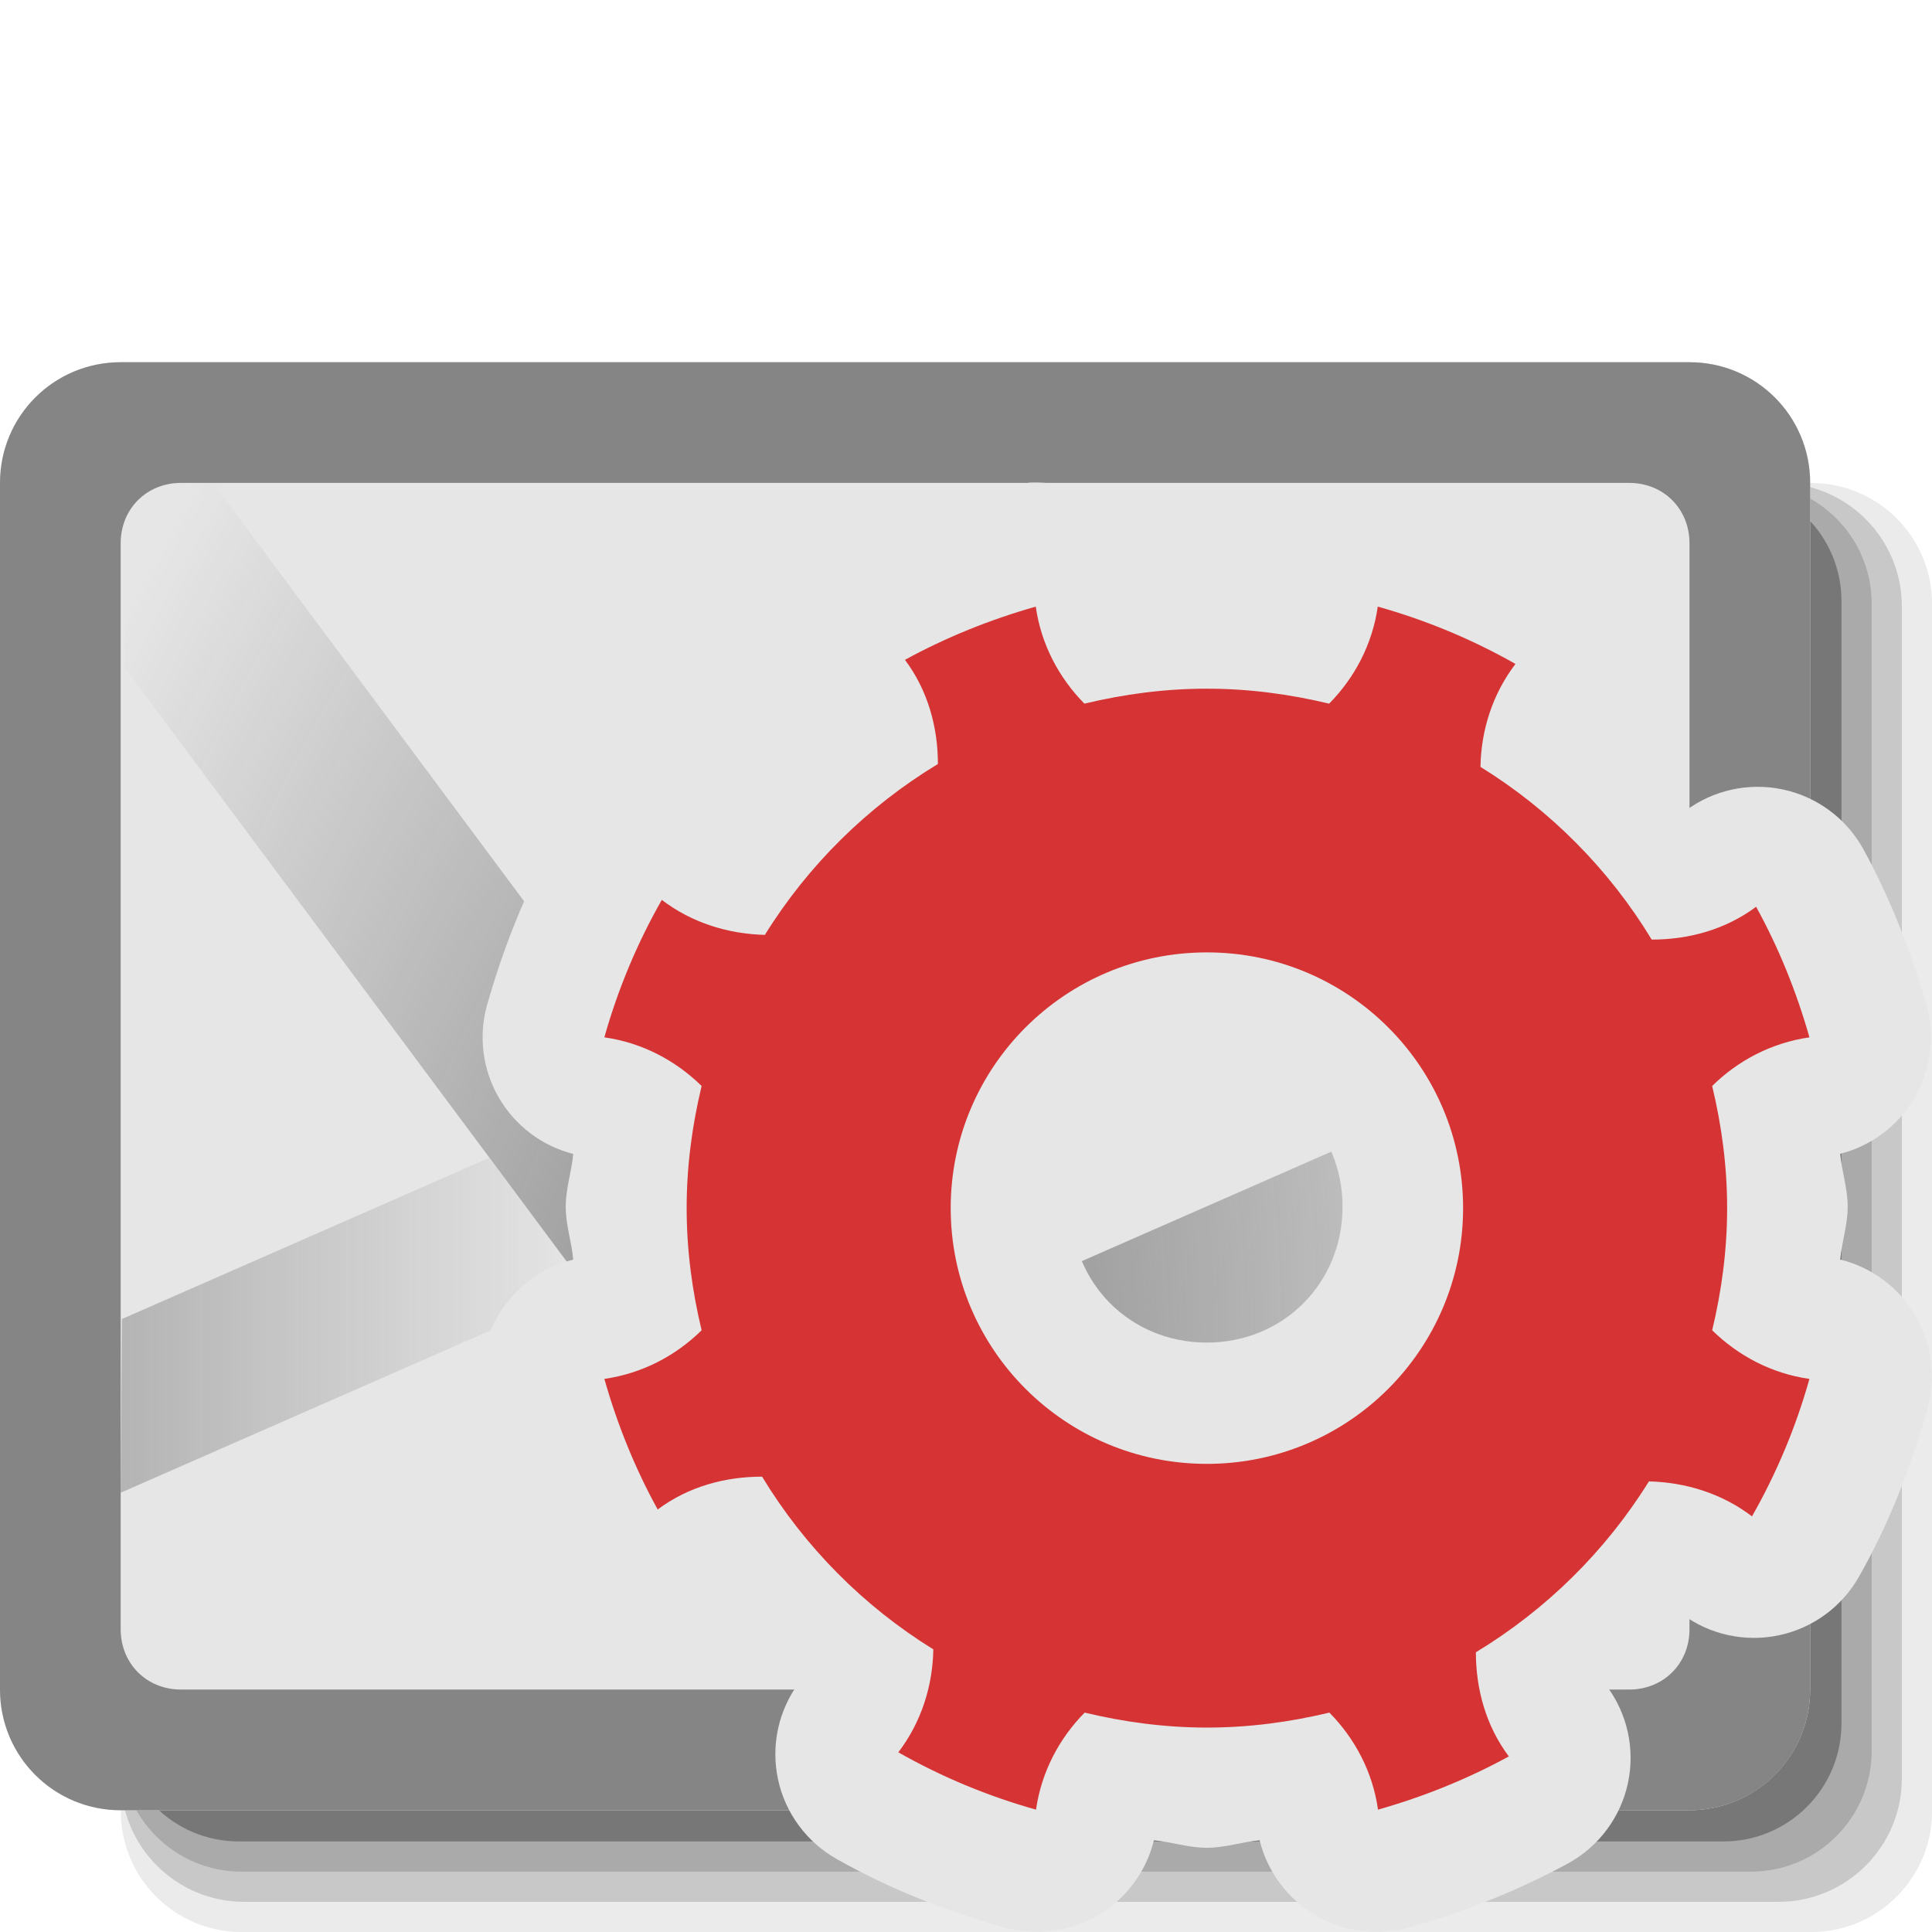
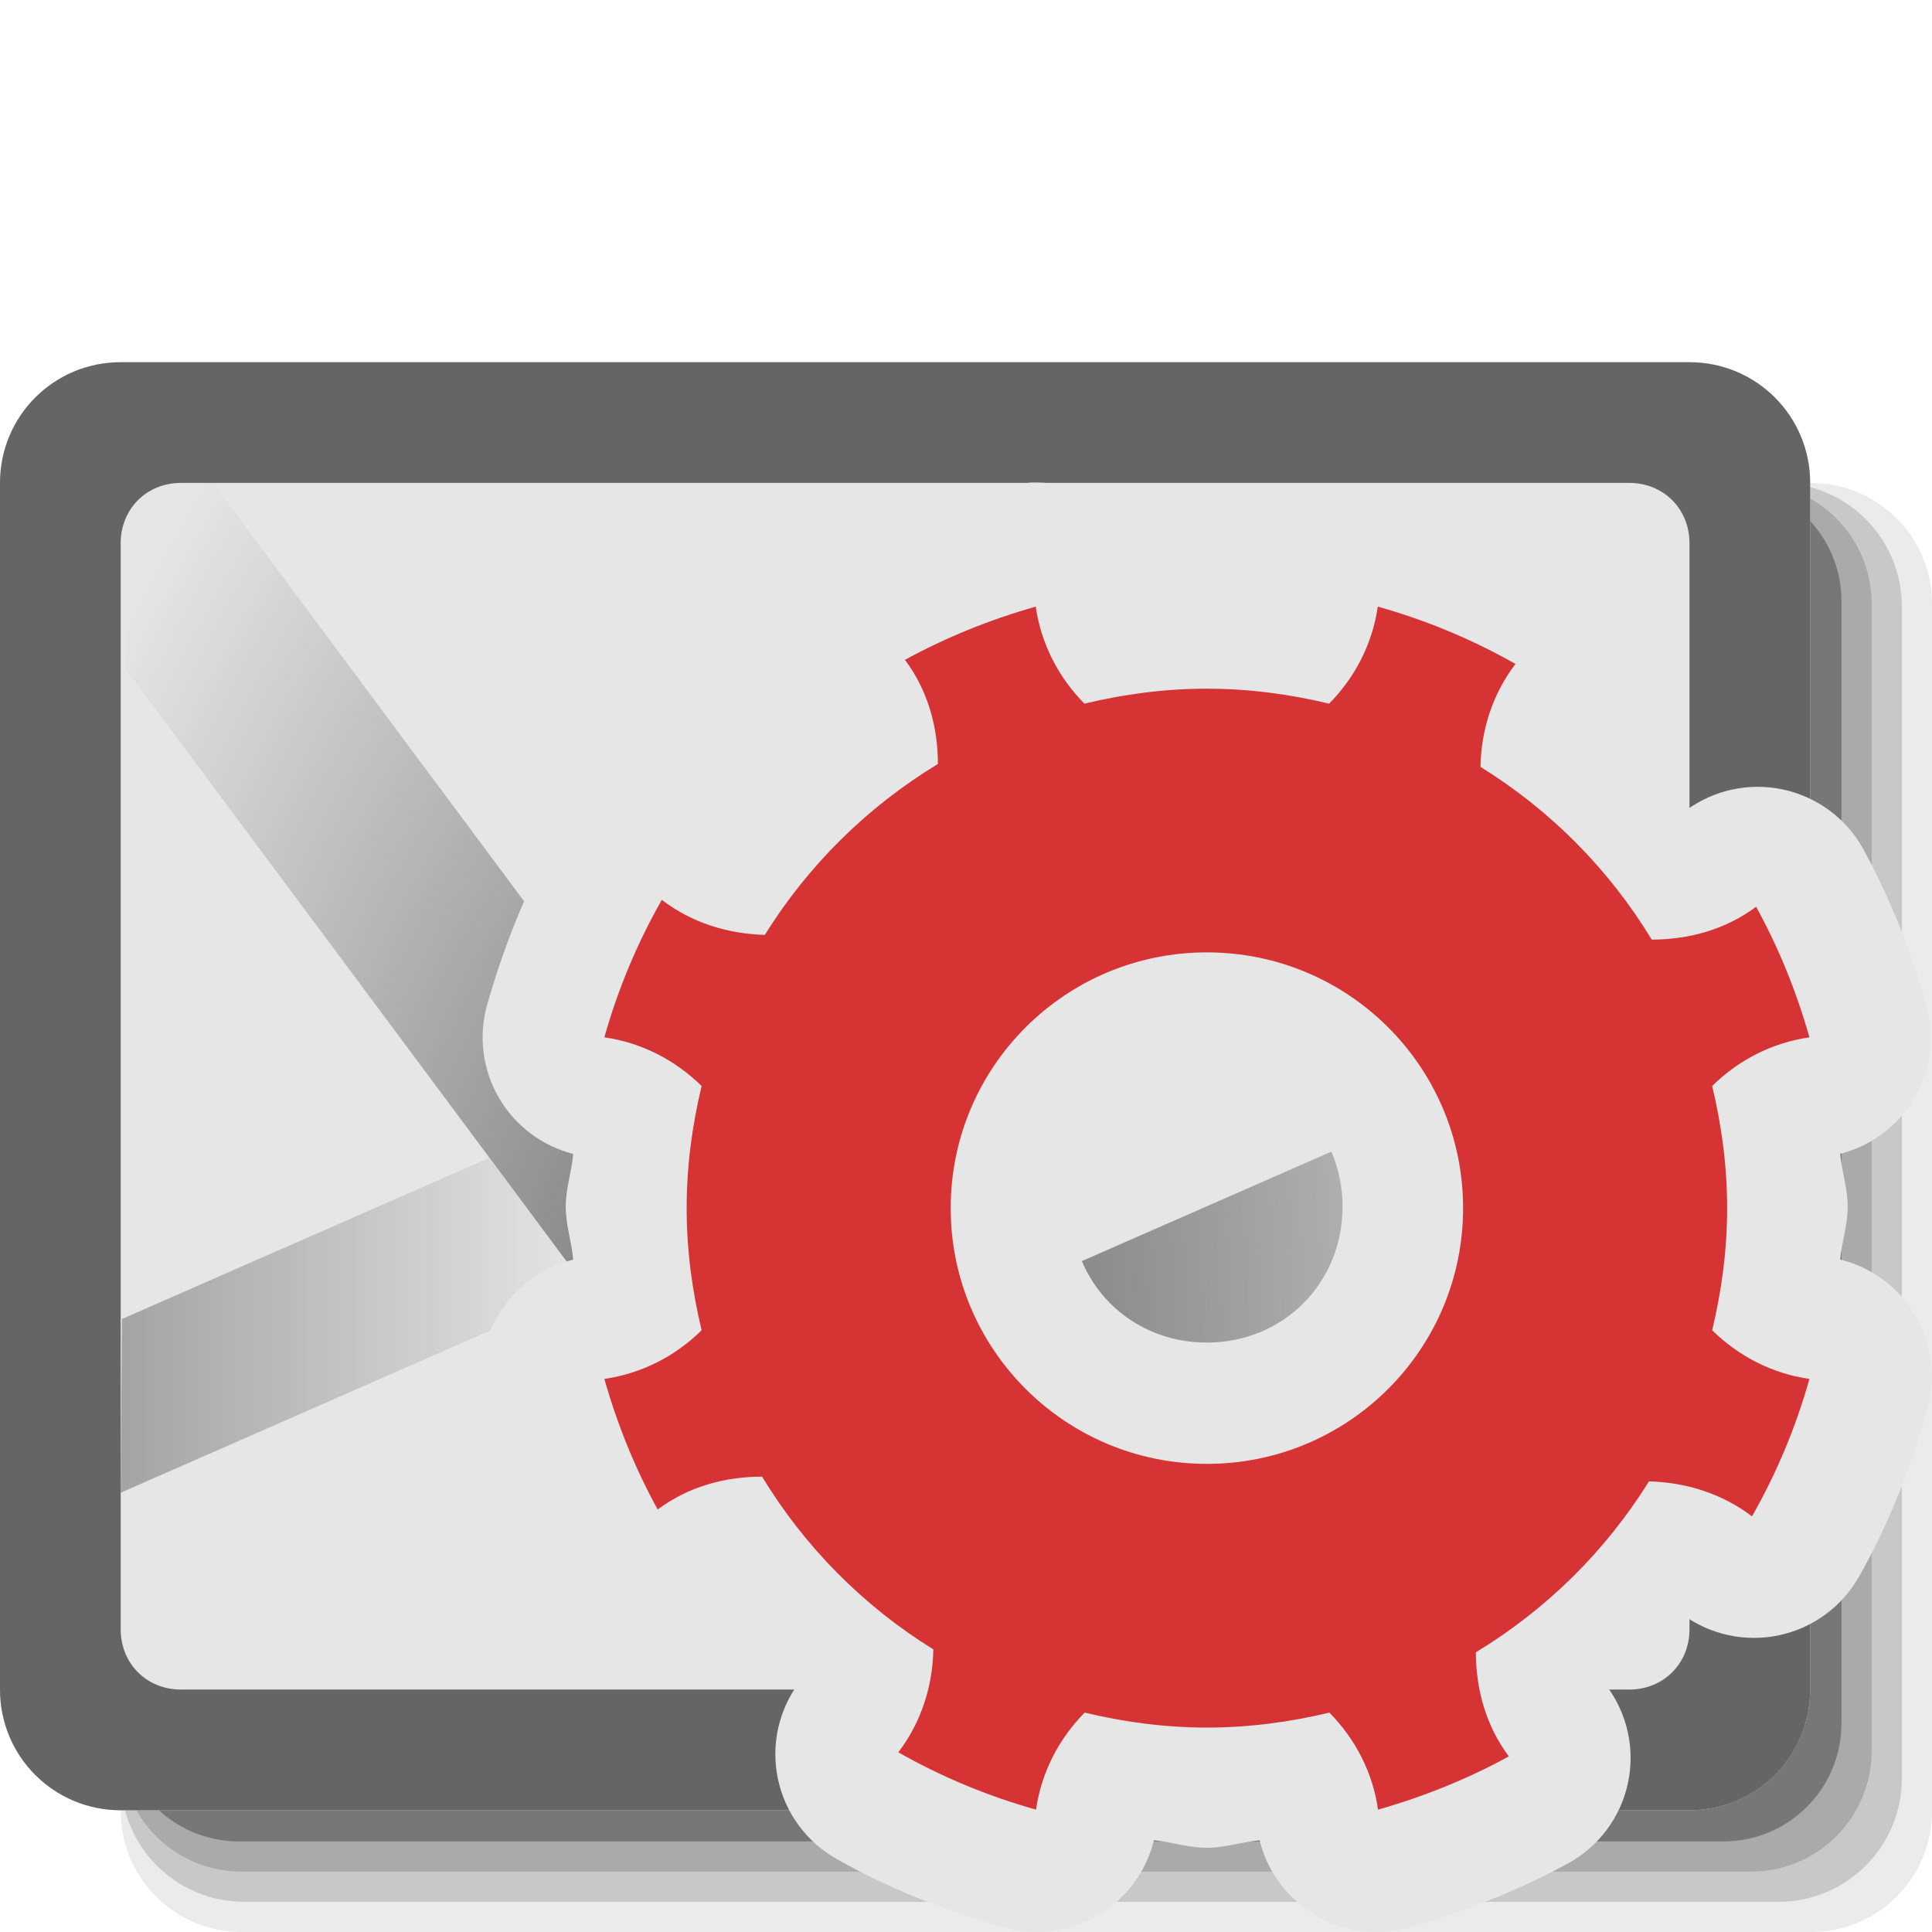
<svg xmlns="http://www.w3.org/2000/svg" xmlns:xlink="http://www.w3.org/1999/xlink" version="1.1" id="Layer_1" x="0px" y="0px" width="16" height="16" viewBox="0 0 16 16" enable-background="new 0 0 595.28 841.89" xml:space="preserve">
  <defs id="defs31">
    <linearGradient id="linearGradient4676">
      <stop style="stop-color:#f8f8f8;stop-opacity:1;" offset="0" id="stop4678" />
      <stop style="stop-color:#e4e4e4;stop-opacity:1;" offset="1" id="stop4680" />
    </linearGradient>
    <linearGradient id="linearGradient3988" gradientUnits="userSpaceOnUse" x1="308.147" y1="-377.928" x2="311.947" y2="-377.928" gradientTransform="matrix(0.9358604,0,0,-1.029865,-286.8758,-378.312)">
-       <stop offset="0" style="stop-color:#858585;stop-opacity:1;" id="stop3990" />
-       <stop offset="1" style="stop-color:#858585;stop-opacity:0;" id="stop3992" />
+       <stop offset="0" style="stop-color:#656565;stop-opacity:1;" id="stop3990" />
+       <stop offset="1" style="stop-color:#656565;stop-opacity:0;" id="stop3992" />
    </linearGradient>
    <linearGradient id="linearGradient3982" gradientUnits="userSpaceOnUse" x1="315.721" y1="-379.522" x2="319.022" y2="-379.522" gradientTransform="matrix(0.9358604,0,0,-1.029865,-286.8758,-378.312)">
-       <stop offset="0" style="stop-color:#858585;stop-opacity:1;" id="stop3984" />
-       <stop offset="1" style="stop-color:#858585;stop-opacity:0;" id="stop3986" />
+       <stop offset="0" style="stop-color:#656565;stop-opacity:1;" id="stop3984" />
+       <stop offset="1" style="stop-color:#656565;stop-opacity:0;" id="stop3986" />
    </linearGradient>
    <radialGradient id="radialGradient3976" cx="25.706" cy="-306.871" r="4.723" gradientTransform="matrix(0.2803838,-2.475383,-1.47033,-0.106385,-451.5777,42.62509)" gradientUnits="userSpaceOnUse">
-       <stop offset="0" style="stop-color:#858585;stop-opacity:1;" id="stop3978" />
-       <stop offset="1" style="stop-color:#858585;stop-opacity:0;" id="stop3980" />
+       <stop offset="0" style="stop-color:#656565;stop-opacity:1;" id="stop3978" />
+       <stop offset="1" style="stop-color:#656565;stop-opacity:0;" id="stop3980" />
    </radialGradient>
    <linearGradient gradientTransform="matrix(0.9358604,0,0,-1.029865,-286.8758,-378.312)" y2="-379.522" x2="319.022" y1="-379.522" x1="315.721" gradientUnits="userSpaceOnUse" id="linearGradient3946">
      <stop id="stop3948" style="stop-color:#3473e3;stop-opacity:1;" offset="0" />
      <stop id="stop3950" style="stop-color:#3473e3;stop-opacity:0;" offset="1" />
    </linearGradient>
    <linearGradient gradientTransform="matrix(0.9358604,0,0,-1.029865,-286.8758,-378.312)" y2="-377.928" x2="311.947" y1="-377.928" x1="308.147" gradientUnits="userSpaceOnUse" id="linearGradient3940">
      <stop id="stop3942" style="stop-color:#3473e3;stop-opacity:1;" offset="0" />
      <stop id="stop3944" style="stop-color:#3473e3;stop-opacity:0;" offset="1" />
    </linearGradient>
    <radialGradient gradientUnits="userSpaceOnUse" gradientTransform="matrix(0.2803838,-2.475383,-1.47033,-0.106385,-451.5777,42.62509)" r="4.723" cy="-306.871" cx="25.706" id="radialGradient3934">
      <stop id="stop3936" style="stop-color:#3473e3;stop-opacity:1;" offset="0" />
      <stop id="stop3938" style="stop-color:#3473e3;stop-opacity:0;" offset="1" />
    </radialGradient>
    <radialGradient r="66.781" fy="966.735" fx="123.47" cy="966.735" cx="123.47" gradientTransform="matrix(0.2217781,-2.449899,1.163169,0.1052963,-633.5915,1160.12)" gradientUnits="userSpaceOnUse" id="radialGradient3041" xlink:href="#linearGradient3772" />
    <linearGradient gradientTransform="translate(397.7185,-1.82357)" y2="950.925" x2="100.719" y1="950.925" x1="60.938" gradientUnits="userSpaceOnUse" id="linearGradient3037" xlink:href="#linearGradient3772" />
    <linearGradient gradientTransform="translate(397.7185,-1.82357)" y2="973.893" x2="174.781" y1="973.893" x1="140.219" gradientUnits="userSpaceOnUse" id="linearGradient3034" xlink:href="#linearGradient3772" />
    <linearGradient id="linearGradient3772">
-       <stop style="stop-color:#858585;stop-opacity:1;" offset="0" id="stop3774" />
+       <stop style="stop-color:#656565;stop-opacity:1;" offset="0" id="stop3774" />
      <stop id="stop3780" offset="0.686" style="stop-color:#aaaaaa;stop-opacity:0.996;" />
-       <stop style="stop-color:#858585;stop-opacity:0;" offset="1" id="stop3776" />
+       <stop style="stop-color:#656565;stop-opacity:0;" offset="1" id="stop3776" />
    </linearGradient>
    <radialGradient xlink:href="#linearGradient3772" id="radialGradient3778" cx="123.47" cy="966.735" fx="123.47" fy="966.735" r="66.781" gradientTransform="matrix(0.2217781,-2.449899,1.163169,0.1052963,-1031.31,1161.944)" gradientUnits="userSpaceOnUse" />
    <radialGradient xlink:href="#linearGradient3772" id="radialGradient2995" gradientUnits="userSpaceOnUse" gradientTransform="matrix(0.2217781,-2.449899,1.163169,0.1052963,-1031.31,1161.944)" cx="123.47" cy="966.735" fx="123.47" fy="966.735" r="66.781" />
    <radialGradient xlink:href="#linearGradient3772" id="radialGradient2994" gradientUnits="userSpaceOnUse" gradientTransform="matrix(-0.2217781,2.449899,-1.163169,-0.1052963,1278.468,-69.64819)" cx="123.47" cy="966.735" fx="123.47" fy="966.735" r="66.781" />
    <radialGradient xlink:href="#linearGradient3772" id="radialGradient3001" gradientUnits="userSpaceOnUse" gradientTransform="matrix(-0.2217781,2.449899,-1.163169,-0.1052963,1278.468,-69.64819)" cx="123.47" cy="966.735" fx="123.47" fy="966.735" r="66.781" />
    <linearGradient xlink:href="#linearGradient3772" id="linearGradient3780" x1="165.031" y1="1019.737" x2="185.812" y2="1019.737" gradientUnits="userSpaceOnUse" />
    <linearGradient xlink:href="#linearGradient3772" id="linearGradient3782" x1="140.219" y1="973.893" x2="174.781" y2="973.893" gradientUnits="userSpaceOnUse" />
    <linearGradient xlink:href="#linearGradient3772" id="linearGradient3784" x1="60.938" y1="950.925" x2="100.719" y2="950.925" gradientUnits="userSpaceOnUse" />
    <linearGradient xlink:href="#linearGradient3772" id="linearGradient3786" x1="106.938" y1="932.236" x2="146.438" y2="932.236" gradientUnits="userSpaceOnUse" />
    <radialGradient id="radialGradient3976-1" cx="25.706" cy="-306.871" r="4.723" gradientTransform="matrix(0.2803838,-2.475383,-1.47033,-0.106385,-451.5777,42.62509)" gradientUnits="userSpaceOnUse">
-       <stop offset="0" style="stop-color:#858585;stop-opacity:1;" id="stop3978-8" />
-       <stop offset="1" style="stop-color:#858585;stop-opacity:0;" id="stop3980-4" />
+       <stop offset="0" style="stop-color:#656565;stop-opacity:1;" id="stop3978-8" />
+       <stop offset="1" style="stop-color:#656565;stop-opacity:0;" id="stop3980-4" />
    </radialGradient>
    <linearGradient id="linearGradient3982-6" gradientUnits="userSpaceOnUse" x1="315.721" y1="-379.522" x2="319.022" y2="-379.522" gradientTransform="matrix(0.9358604,0,0,-1.029865,-286.8758,-378.312)">
-       <stop offset="0" style="stop-color:#858585;stop-opacity:1;" id="stop3984-3" />
-       <stop offset="1" style="stop-color:#858585;stop-opacity:0;" id="stop3986-7" />
+       <stop offset="0" style="stop-color:#656565;stop-opacity:1;" id="stop3984-3" />
+       <stop offset="1" style="stop-color:#656565;stop-opacity:0;" id="stop3986-7" />
    </linearGradient>
    <radialGradient id="radialGradient3111" cx="25.706" cy="-306.871" r="4.723" gradientTransform="matrix(0.2803838,-2.475383,-1.47033,-0.106385,-451.5777,42.62509)" gradientUnits="userSpaceOnUse">
-       <stop offset="0" style="stop-color:#858585;stop-opacity:1;" id="stop3113" />
-       <stop offset="1" style="stop-color:#858585;stop-opacity:0;" id="stop3115" />
+       <stop offset="0" style="stop-color:#656565;stop-opacity:1;" id="stop3113" />
+       <stop offset="1" style="stop-color:#656565;stop-opacity:0;" id="stop3115" />
    </radialGradient>
    <radialGradient id="radialGradient3118" cx="25.706" cy="-306.871" r="4.723" gradientTransform="matrix(0.2803838,-2.475383,-1.47033,-0.106385,-451.5777,42.62509)" gradientUnits="userSpaceOnUse">
-       <stop offset="0" style="stop-color:#858585;stop-opacity:1;" id="stop3120" />
-       <stop offset="1" style="stop-color:#858585;stop-opacity:0;" id="stop3122" />
+       <stop offset="0" style="stop-color:#656565;stop-opacity:1;" id="stop3120" />
+       <stop offset="1" style="stop-color:#656565;stop-opacity:0;" id="stop3122" />
    </radialGradient>
    <radialGradient id="radialGradient3125" cx="25.706" cy="-306.871" r="4.723" gradientTransform="matrix(0.2803838,-2.475383,-1.47033,-0.106385,-451.5777,42.62509)" gradientUnits="userSpaceOnUse">
-       <stop offset="0" style="stop-color:#858585;stop-opacity:1;" id="stop3127" />
-       <stop offset="1" style="stop-color:#858585;stop-opacity:0;" id="stop3129" />
+       <stop offset="0" style="stop-color:#656565;stop-opacity:1;" id="stop3127" />
+       <stop offset="1" style="stop-color:#656565;stop-opacity:0;" id="stop3129" />
    </radialGradient>
    <radialGradient id="radialGradient3132" cx="25.706" cy="-306.871" r="4.723" gradientTransform="matrix(0.2803838,-2.475383,-1.47033,-0.106385,-451.5777,42.62509)" gradientUnits="userSpaceOnUse">
-       <stop offset="0" style="stop-color:#858585;stop-opacity:1;" id="stop3134" />
-       <stop offset="1" style="stop-color:#858585;stop-opacity:0;" id="stop3136" />
+       <stop offset="0" style="stop-color:#656565;stop-opacity:1;" id="stop3134" />
+       <stop offset="1" style="stop-color:#656565;stop-opacity:0;" id="stop3136" />
    </radialGradient>
    <radialGradient xlink:href="#radialGradient3976-1" id="radialGradient4067" gradientUnits="userSpaceOnUse" gradientTransform="matrix(0.3043282,-2.581749,-1.595894,-0.1109563,-526.4676,27.34739)" cx="25.706" cy="-306.871" r="4.723" />
    <linearGradient xlink:href="#radialGradient3976-1" id="linearGradient4069" gradientUnits="userSpaceOnUse" gradientTransform="matrix(1.015782,0,0,-1.074118,-347.7004,-411.6771)" x1="308.147" y1="-377.928" x2="311.947" y2="-377.928" />
    <linearGradient xlink:href="#radialGradient3976-1" id="linearGradient4071" gradientUnits="userSpaceOnUse" gradientTransform="matrix(1.015782,0,0,-1.074118,-347.7004,-411.6771)" x1="315.721" y1="-379.522" x2="319.022" y2="-379.522" />
    <linearGradient gradientTransform="matrix(0.9358604,0,0,-1.029865,-286.8758,-378.312)" y2="-379.522" x2="319.022" y1="-379.522" x1="315.721" gradientUnits="userSpaceOnUse" id="linearGradient3946-7">
      <stop id="stop3948-2" style="stop-color:#3473e3;stop-opacity:1;" offset="0" />
      <stop id="stop3950-6" style="stop-color:#3473e3;stop-opacity:0;" offset="1" />
    </linearGradient>
    <linearGradient id="linearGradient3982-1" gradientUnits="userSpaceOnUse" x1="315.721" y1="-379.522" x2="319.022" y2="-379.522" gradientTransform="matrix(0.9358604,0,0,-1.029865,-286.8758,-378.312)">
-       <stop offset="0" style="stop-color:#858585;stop-opacity:1;" id="stop3984-6" />
-       <stop offset="1" style="stop-color:#858585;stop-opacity:0;" id="stop3986-5" />
+       <stop offset="0" style="stop-color:#656565;stop-opacity:1;" id="stop3984-6" />
+       <stop offset="1" style="stop-color:#656565;stop-opacity:0;" id="stop3986-5" />
    </linearGradient>
    <radialGradient id="radialGradient3976-5" cx="25.706" cy="-306.871" r="4.723" gradientTransform="matrix(0.2803838,-2.475383,-1.47033,-0.106385,-451.5777,42.62509)" gradientUnits="userSpaceOnUse">
-       <stop offset="0" style="stop-color:#858585;stop-opacity:1;" id="stop3978-4" />
-       <stop offset="1" style="stop-color:#858585;stop-opacity:0;" id="stop3980-1" />
+       <stop offset="0" style="stop-color:#656565;stop-opacity:1;" id="stop3978-4" />
+       <stop offset="1" style="stop-color:#656565;stop-opacity:0;" id="stop3980-1" />
    </radialGradient>
    <radialGradient xlink:href="#radialGradient3976-5" id="radialGradient4216" gradientUnits="userSpaceOnUse" gradientTransform="matrix(0.3043282,-2.579268,-1.595894,-0.1108497,-490.7763,8.039767)" cx="25.706" cy="-306.871" r="4.723" />
    <linearGradient xlink:href="#linearGradient3982-1" id="linearGradient4218" gradientUnits="userSpaceOnUse" gradientTransform="matrix(1.015782,0,0,-1.073085,-312.009,-430.5627)" x1="308.147" y1="-377.928" x2="311.947" y2="-377.928" />
    <linearGradient xlink:href="#linearGradient3946-7" id="linearGradient4220" gradientUnits="userSpaceOnUse" gradientTransform="matrix(1.015782,0,0,-1.073085,-312.009,-430.5627)" x1="315.721" y1="-379.522" x2="319.022" y2="-379.522" />
    <linearGradient xlink:href="#linearGradient3982" id="linearGradient4470" gradientUnits="userSpaceOnUse" gradientTransform="matrix(1.015782,0,0,-1.073926,-294.009,-430.8843)" x1="315.721" y1="-379.522" x2="319.022" y2="-379.522" />
    <linearGradient xlink:href="#linearGradient3988" id="linearGradient4473" gradientUnits="userSpaceOnUse" gradientTransform="matrix(1.015782,0,0,-1.073926,-294.009,-430.8843)" x1="308.147" y1="-377.928" x2="311.947" y2="-377.928" />
    <radialGradient xlink:href="#radialGradient3976" id="radialGradient4476" gradientUnits="userSpaceOnUse" gradientTransform="matrix(0.3043282,-2.581288,-1.595894,-0.1109365,-472.7763,8.061727)" cx="25.706" cy="-306.871" r="4.723" />
    <radialGradient r="11.304" fy="31.675" fx="264.713" cy="32.85" cx="265.403" gradientTransform="matrix(3.380126,1.995,-1.046843,1.774231,-840.5188,-565.6144)" gradientUnits="userSpaceOnUse" id="radialGradient2999" xlink:href="#SVGID_1_" />
    <radialGradient id="SVGID_1_" cx="265.403" cy="32.85" r="11.304" fx="264.713" fy="31.675" gradientTransform="matrix(4.326562,2.5536,-1.339959,2.271015,-1075.864,-723.9864)" gradientUnits="userSpaceOnUse">
      <stop offset="0" style="stop-color:#0077AA" id="stop5" />
      <stop offset="1" style="stop-color:#009BDD" id="stop7" />
    </radialGradient>
    <linearGradient id="linearGradient4094">
      <stop style="stop-color:#aaaaaa;stop-opacity:1;" offset="0" id="stop4096" />
      <stop style="stop-color:#f0f0f0;stop-opacity:1;" offset="1" id="stop4098" />
    </linearGradient>
    <linearGradient id="linearGradient3270">
      <stop style="stop-color:#aaaaaa;stop-opacity:1;" offset="0" id="stop3272" />
      <stop style="stop-color:#f0f0f0;stop-opacity:1;" offset="1" id="stop3274" />
    </linearGradient>
    <linearGradient xlink:href="#linearGradient3982" id="linearGradient4953" gradientUnits="userSpaceOnUse" gradientTransform="matrix(1.015782,0,0,-1.074118,-294.009,-394.9578)" x1="315.721" y1="-379.522" x2="319.022" y2="-379.522" />
    <linearGradient xlink:href="#linearGradient3988" id="linearGradient4956" gradientUnits="userSpaceOnUse" gradientTransform="matrix(1.015782,0,0,-1.074118,-294.009,-394.9578)" x1="308.147" y1="-377.928" x2="311.947" y2="-377.928" />
    <radialGradient xlink:href="#radialGradient3976" id="radialGradient4959" gradientUnits="userSpaceOnUse" gradientTransform="matrix(0.3043282,-2.581749,-1.595894,-0.1109563,-472.7763,44.06675)" cx="25.706" cy="-306.871" r="4.723" />
    <linearGradient xlink:href="#linearGradient3940" id="linearGradient4970" gradientUnits="userSpaceOnUse" gradientTransform="matrix(1.015782,0,0,-1.073085,-312.009,-394.5627)" x1="308.147" y1="-377.928" x2="311.947" y2="-377.928" />
    <radialGradient xlink:href="#radialGradient3934" id="radialGradient4973" gradientUnits="userSpaceOnUse" gradientTransform="matrix(0.3043282,-2.579268,-1.595894,-0.1108497,-490.7763,44.03977)" cx="25.706" cy="-306.871" r="4.723" />
    <linearGradient xlink:href="#linearGradient3946" id="linearGradient4982" gradientUnits="userSpaceOnUse" gradientTransform="matrix(1.015782,0,0,-1.074118,-330.009,-394.9578)" x1="315.721" y1="-379.522" x2="319.022" y2="-379.522" />
    <linearGradient xlink:href="#linearGradient3940" id="linearGradient4985" gradientUnits="userSpaceOnUse" gradientTransform="matrix(1.015782,0,0,-1.074118,-330.009,-394.9578)" x1="308.147" y1="-377.928" x2="311.947" y2="-377.928" />
    <radialGradient xlink:href="#radialGradient3934" id="radialGradient4988" gradientUnits="userSpaceOnUse" gradientTransform="matrix(0.3043282,-2.581749,-1.595894,-0.1109563,-508.7763,44.06675)" cx="25.706" cy="-306.871" r="4.723" />
    <linearGradient xlink:href="#linearGradient3982" id="linearGradient4997" gradientUnits="userSpaceOnUse" gradientTransform="matrix(1.015782,0,0,-1.074118,-366.009,-394.9578)" x1="315.721" y1="-379.522" x2="319.022" y2="-379.522" />
    <linearGradient xlink:href="#linearGradient3988" id="linearGradient5000" gradientUnits="userSpaceOnUse" gradientTransform="matrix(1.015782,0,0,-1.074118,-366.009,-394.9578)" x1="308.147" y1="-377.928" x2="311.947" y2="-377.928" />
    <radialGradient xlink:href="#radialGradient3976" id="radialGradient5003" gradientUnits="userSpaceOnUse" gradientTransform="matrix(0.3043282,-2.581749,-1.595894,-0.1109563,-544.7763,44.06675)" cx="25.706" cy="-306.871" r="4.723" />
    <linearGradient xlink:href="#path3006_1_" id="linearGradient5012" gradientUnits="userSpaceOnUse" gradientTransform="matrix(1.015782,0,0,-1.074118,-348.009,-394.9578)" x1="315.721" y1="-379.522" x2="319.022" y2="-379.522" />
    <linearGradient xlink:href="#path3008_1_" id="linearGradient5015" gradientUnits="userSpaceOnUse" gradientTransform="matrix(1.015782,0,0,-1.074118,-348.009,-394.9578)" x1="308.147" y1="-377.928" x2="311.947" y2="-377.928" />
    <radialGradient xlink:href="#path2995_1_" id="radialGradient5018" gradientUnits="userSpaceOnUse" gradientTransform="matrix(0.3043282,-2.581749,-1.595894,-0.1109563,-526.7763,44.06675)" cx="25.706" cy="-306.871" r="4.723" />
    <linearGradient xlink:href="#radialGradient3976-1" id="linearGradient5029" gradientUnits="userSpaceOnUse" gradientTransform="matrix(1.015782,0,0,-1.074118,-348.009,-412.958)" x1="315.721" y1="-379.522" x2="319.022" y2="-379.522" />
    <linearGradient xlink:href="#radialGradient3976-1" id="linearGradient5032" gradientUnits="userSpaceOnUse" gradientTransform="matrix(1.015782,0,0,-1.074118,-348.009,-412.958)" x1="308.147" y1="-377.928" x2="311.947" y2="-377.928" />
    <radialGradient xlink:href="#radialGradient3976-1" id="radialGradient5035" gradientUnits="userSpaceOnUse" gradientTransform="matrix(0.3043282,-2.581749,-1.595894,-0.1109563,-526.7763,26.06647)" cx="25.706" cy="-306.871" r="4.723" />
    <linearGradient xlink:href="#radialGradient3976-1" id="linearGradient5045" gradientUnits="userSpaceOnUse" gradientTransform="matrix(1.015782,0,0,-1.074118,-330.009,-412.958)" x1="315.721" y1="-379.522" x2="319.022" y2="-379.522" />
    <linearGradient xlink:href="#linearGradient3982-6" id="linearGradient5048" gradientUnits="userSpaceOnUse" gradientTransform="matrix(1.015782,0,0,-1.074118,-330.009,-412.958)" x1="308.147" y1="-377.928" x2="311.947" y2="-377.928" />
    <radialGradient xlink:href="#radialGradient3976-1" id="radialGradient5051" gradientUnits="userSpaceOnUse" gradientTransform="matrix(0.3043282,-2.581749,-1.595894,-0.1109563,-508.7763,26.06647)" cx="25.706" cy="-306.871" r="4.723" />
    <linearGradient xlink:href="#linearGradient3982-1" id="linearGradient5069" gradientUnits="userSpaceOnUse" gradientTransform="matrix(1.015782,0,0,-1.073085,-312.009,-412.5627)" x1="308.147" y1="-377.928" x2="311.947" y2="-377.928" />
    <radialGradient xlink:href="#radialGradient3976-5" id="radialGradient5072" gradientUnits="userSpaceOnUse" gradientTransform="matrix(0.3043282,-2.579268,-1.595894,-0.1108497,-490.7763,26.03977)" cx="25.706" cy="-306.871" r="4.723" />
    <linearGradient xlink:href="#linearGradient3988" id="linearGradient5092" gradientUnits="userSpaceOnUse" gradientTransform="matrix(1.015782,0,0,-1.073926,-294.009,-430.8843)" x1="308.147" y1="-377.928" x2="311.947" y2="-377.928" />
    <radialGradient xlink:href="#radialGradient3976" id="radialGradient5095" gradientUnits="userSpaceOnUse" gradientTransform="matrix(0.3043282,-2.581288,-1.595894,-0.1109365,-472.7763,8.061727)" cx="25.706" cy="-306.871" r="4.723" />
    <radialGradient xlink:href="#radialGradient3976" id="radialGradient5418" gradientUnits="userSpaceOnUse" gradientTransform="matrix(0.3043282,-2.581288,-1.595894,-0.1109365,-490.7763,5.55967)" cx="25.706" cy="-306.871" r="4.723" />
    <linearGradient xlink:href="#linearGradient3988" id="linearGradient5420" gradientUnits="userSpaceOnUse" gradientTransform="matrix(1.015782,0,0,-1.073926,-312.009,-433.3863)" x1="308.147" y1="-377.928" x2="311.947" y2="-377.928" />
  </defs>
  <radialGradient id="path2995_1_" cx="25.706" cy="-306.871" r="4.723" gradientTransform="matrix(0.2803838,-2.475383,-1.47033,-0.106385,-451.5777,42.62509)" gradientUnits="userSpaceOnUse">
    <stop offset="0" style="stop-color:#d63434;stop-opacity:1;" id="stop6" />
    <stop offset="1" style="stop-color:#d63434;stop-opacity:0;" id="stop10" />
  </radialGradient>
  <linearGradient id="path3008_1_" gradientUnits="userSpaceOnUse" x1="308.147" y1="-377.928" x2="311.947" y2="-377.928" gradientTransform="matrix(0.9358604,0,0,-1.029865,-286.8758,-378.312)">
    <stop offset="0" style="stop-color:#d63434;stop-opacity:1;" id="stop14" />
    <stop offset="1" style="stop-color:#d63434;stop-opacity:0;" id="stop18" />
  </linearGradient>
  <linearGradient id="path3006_1_" gradientUnits="userSpaceOnUse" x1="315.721" y1="-379.522" x2="319.022" y2="-379.522" gradientTransform="matrix(0.9358604,0,0,-1.029865,-286.8758,-378.312)">
    <stop offset="0" style="stop-color:#d63434;stop-opacity:1;" id="stop22" />
    <stop offset="1" style="stop-color:#d63434;stop-opacity:0;" id="stop26" />
  </linearGradient>
  <g id="g5450" transform="translate(-17.99961,18)">
    <g id="g5352" transform="matrix(1,0,0,1.000179,-173.625,-20.84712)">
      <rect ry="1" y="6.846" x="192.625" height="11.998" width="15" id="rect5354" style="opacity:0.08;fill:#000000;fill-opacity:1" />
      <rect style="opacity:0.15;fill:#000000;fill-opacity:1" id="rect5356" width="14.75" height="11.748" x="192.625" y="6.846" ry="1.022" />
      <rect ry="1" y="6.846" x="192.625" height="11.498" width="14.5" id="rect5358" style="opacity:0.15;fill:#000000;fill-opacity:1" />
      <rect style="opacity:0.3;fill:#000000;fill-opacity:1" id="rect5360" width="14.25" height="11.248" x="192.625" y="6.846" ry="0.978" />
    </g>
    <g transform="matrix(0.9994,0,0,0.9995027,0.01040883,17.98127)" id="g5234">
      <rect style="fill:#e6e6e6;fill-opacity:1" id="rect4446" width="15" height="11.998" x="18" y="-32.998" ry="1" />
      <path id="path4448" connector-curvature="0" d="m 19.682,-31.998 c -0.35,-0.001 -0.635,0.216 -0.636,0.485 l -0.006,1.055 5.116,6.873 c 0.216,0.293 0.701,0.396 1.082,0.229 l 6.752,-2.964 0.01,-1.439 -6.298,2.763 c -0.307,0.135 -0.691,0.054 -0.865,-0.183 l -5.073,-6.819 h -0.082 z" style="fill:url(#radialGradient5095);fill-opacity:1" />
      <path id="path4450" enable-background="new    " d="m 22.053,-26.405 -3.043,1.335 -0.01,1.439 3.861,-1.694 -0.808,-1.08 z" style="opacity:0.515;fill:url(#linearGradient5092);fill-opacity:1" />
-       <path style="fill:#858585;fill-opacity:1" d="m 19,-32.998 c -0.554,0 -1,0.446 -1,1 l 0,9.998 c 0,0.554 0.446,1 1,1 l 13,0 c 0.554,0 1,-0.446 1,-1 l 0,-9.998 c 0,-0.554 -0.446,-1 -1,-1 l -13,0 z m 0.5,1 12,0 c 0.285,0 0.5,0.215 0.5,0.5 l 0,8.998 c 0,0.285 -0.215,0.5 -0.5,0.5 l -12,0 c -0.285,0 -0.5,-0.215 -0.5,-0.5 l 0,-8.998 c 0,-0.285 0.215,-0.5 0.5,-0.5 z" id="path4454" />
+       <path style="fill:#656565;fill-opacity:1" d="m 19,-32.998 c -0.554,0 -1,0.446 -1,1 l 0,9.998 c 0,0.554 0.446,1 1,1 l 13,0 c 0.554,0 1,-0.446 1,-1 l 0,-9.998 c 0,-0.554 -0.446,-1 -1,-1 l -13,0 z m 0.5,1 12,0 c 0.285,0 0.5,0.215 0.5,0.5 l 0,8.998 c 0,0.285 -0.215,0.5 -0.5,0.5 l -12,0 c -0.285,0 -0.5,-0.215 -0.5,-0.5 l 0,-8.998 c 0,-0.285 0.215,-0.5 0.5,-0.5 z" id="path4454" />
      <path style="font-size:medium;font-style:normal;font-variant:normal;font-weight:normal;font-stretch:normal;text-indent:0;text-align:start;text-decoration:none;line-height:normal;letter-spacing:normal;word-spacing:normal;text-transform:none;direction:ltr;block-progression:tb;writing-mode:lr-tb;text-anchor:start;baseline-shift:baseline;color:#000000;fill:#e6e6e6;fill-opacity:1;stroke:none;stroke-width:2;marker:none;visibility:visible;display:inline;overflow:visible;enable-background:accumulate;font-family:Sans;-inkscape-font-specification:Sans" d="m 26.531,-32 a 0.999,0.997 0 0 0 -0.125,0.031 0.999,0.997 0 0 0 -0.094,0.031 c -0.447,0.127 -0.902,0.306 -1.312,0.531 a 0.999,0.997 0 0 0 -0.312,1.469 c -0.223,0.186 -0.435,0.374 -0.625,0.594 a 0.999,0.997 0 0 0 -1.469,0.312 c -0.242,0.425 -0.427,0.896 -0.562,1.375 A 0.999,0.997 0 0 0 22.75,-26.438 c -0.013,0.148 -0.062,0.284 -0.062,0.438 0,0.153 0.049,0.289 0.062,0.438 a 0.999,0.997 0 0 0 -0.719,1.25 c 0.127,0.446 0.306,0.903 0.531,1.312 a 0.999,0.997 0 0 0 1.469,0.312 c 0.186,0.223 0.374,0.436 0.594,0.625 a 0.999,0.997 0 0 0 0.312,1.469 c 0.425,0.241 0.895,0.427 1.375,0.562 a 0.999,0.997 0 0 0 1.25,-0.719 c 0.148,0.013 0.284,0.062 0.438,0.062 0.154,0 0.289,-0.049 0.438,-0.062 a 0.999,0.997 0 0 0 1.25,0.719 c 0.447,-0.127 0.902,-0.306 1.312,-0.531 a 0.999,0.997 0 0 0 0.312,-1.469 c 0.223,-0.186 0.435,-0.374 0.625,-0.594 a 0.999,0.997 0 0 0 1.469,-0.312 c 0.242,-0.425 0.427,-0.896 0.562,-1.375 a 0.999,0.997 0 0 0 -0.719,-1.25 c 0.013,-0.148 0.062,-0.284 0.062,-0.438 0,-0.153 -0.049,-0.289 -0.062,-0.438 a 0.999,0.997 0 0 0 0.719,-1.219 c -0.127,-0.446 -0.306,-0.903 -0.531,-1.312 a 0.999,0.997 0 0 0 -1.469,-0.312 c -0.186,-0.223 -0.374,-0.436 -0.594,-0.625 A 0.999,0.997 0 0 0 31.062,-31.375 c -0.425,-0.241 -0.895,-0.427 -1.375,-0.562 a 0.999,0.997 0 0 0 -1.25,0.719 c -0.148,-0.013 -0.284,-0.062 -0.438,-0.062 -0.154,0 -0.289,0.049 -0.438,0.062 A 0.999,0.997 0 0 0 26.625,-32 0.999,0.997 0 0 0 26.531,-32 z M 28,-27.125 c 0.634,0 1.125,0.493 1.125,1.125 0,0.633 -0.491,1.125 -1.125,1.125 -0.634,0 -1.125,-0.492 -1.125,-1.125 0,-0.633 0.491,-1.125 1.125,-1.125 z" id="path5231" />
      <path d="m 32.312,-25.989 c 0,-0.35 -0.046,-0.687 -0.124,-1.012 0.214,-0.211 0.492,-0.358 0.806,-0.403 -0.108,-0.38 -0.255,-0.743 -0.442,-1.082 -0.256,0.191 -0.561,0.272 -0.865,0.272 -0.353,-0.582 -0.84,-1.073 -1.419,-1.431 0.005,-0.301 0.098,-0.601 0.29,-0.853 -0.356,-0.202 -0.738,-0.362 -1.141,-0.475 -0.045,0.313 -0.192,0.59 -0.403,0.804 -0.326,-0.078 -0.664,-0.124 -1.014,-0.124 -0.35,0 -0.688,0.046 -1.014,0.124 -0.211,-0.214 -0.359,-0.491 -0.403,-0.804 -0.38,0.108 -0.744,0.255 -1.084,0.441 0.191,0.255 0.273,0.56 0.273,0.863 -0.583,0.353 -1.075,0.838 -1.434,1.416 -0.302,-0.008 -0.602,-0.098 -0.854,-0.29 -0.202,0.355 -0.363,0.737 -0.476,1.139 0.313,0.044 0.591,0.192 0.806,0.403 -0.078,0.325 -0.124,0.662 -0.124,1.012 0,0.35 0.046,0.687 0.124,1.012 -0.214,0.211 -0.492,0.358 -0.806,0.403 0.108,0.38 0.255,0.743 0.442,1.082 0.256,-0.191 0.561,-0.272 0.865,-0.272 0.353,0.582 0.84,1.073 1.419,1.431 -0.005,0.301 -0.098,0.601 -0.29,0.853 0.356,0.202 0.738,0.362 1.141,0.475 0.045,-0.313 0.192,-0.59 0.403,-0.804 0.326,0.078 0.664,0.124 1.014,0.124 0.35,0 0.688,-0.046 1.014,-0.124 0.211,0.214 0.359,0.491 0.403,0.804 0.38,-0.108 0.744,-0.255 1.084,-0.441 -0.191,-0.255 -0.273,-0.56 -0.273,-0.863 0.583,-0.353 1.075,-0.838 1.434,-1.416 0.302,0.008 0.602,0.098 0.854,0.29 0.202,-0.355 0.363,-0.737 0.476,-1.139 -0.313,-0.044 -0.591,-0.192 -0.806,-0.403 0.078,-0.325 0.124,-0.662 0.124,-1.012 z m -2.188,0 c 0,1.171 -0.95,2.119 -2.123,2.119 -1.173,0 -2.123,-0.948 -2.123,-2.119 0,-1.171 0.95,-2.119 2.123,-2.119 1.173,0 2.123,0.948 2.123,2.119 z" id="path9" style="fill:#d63434;fill-opacity:1" />
    </g>
  </g>
</svg>
